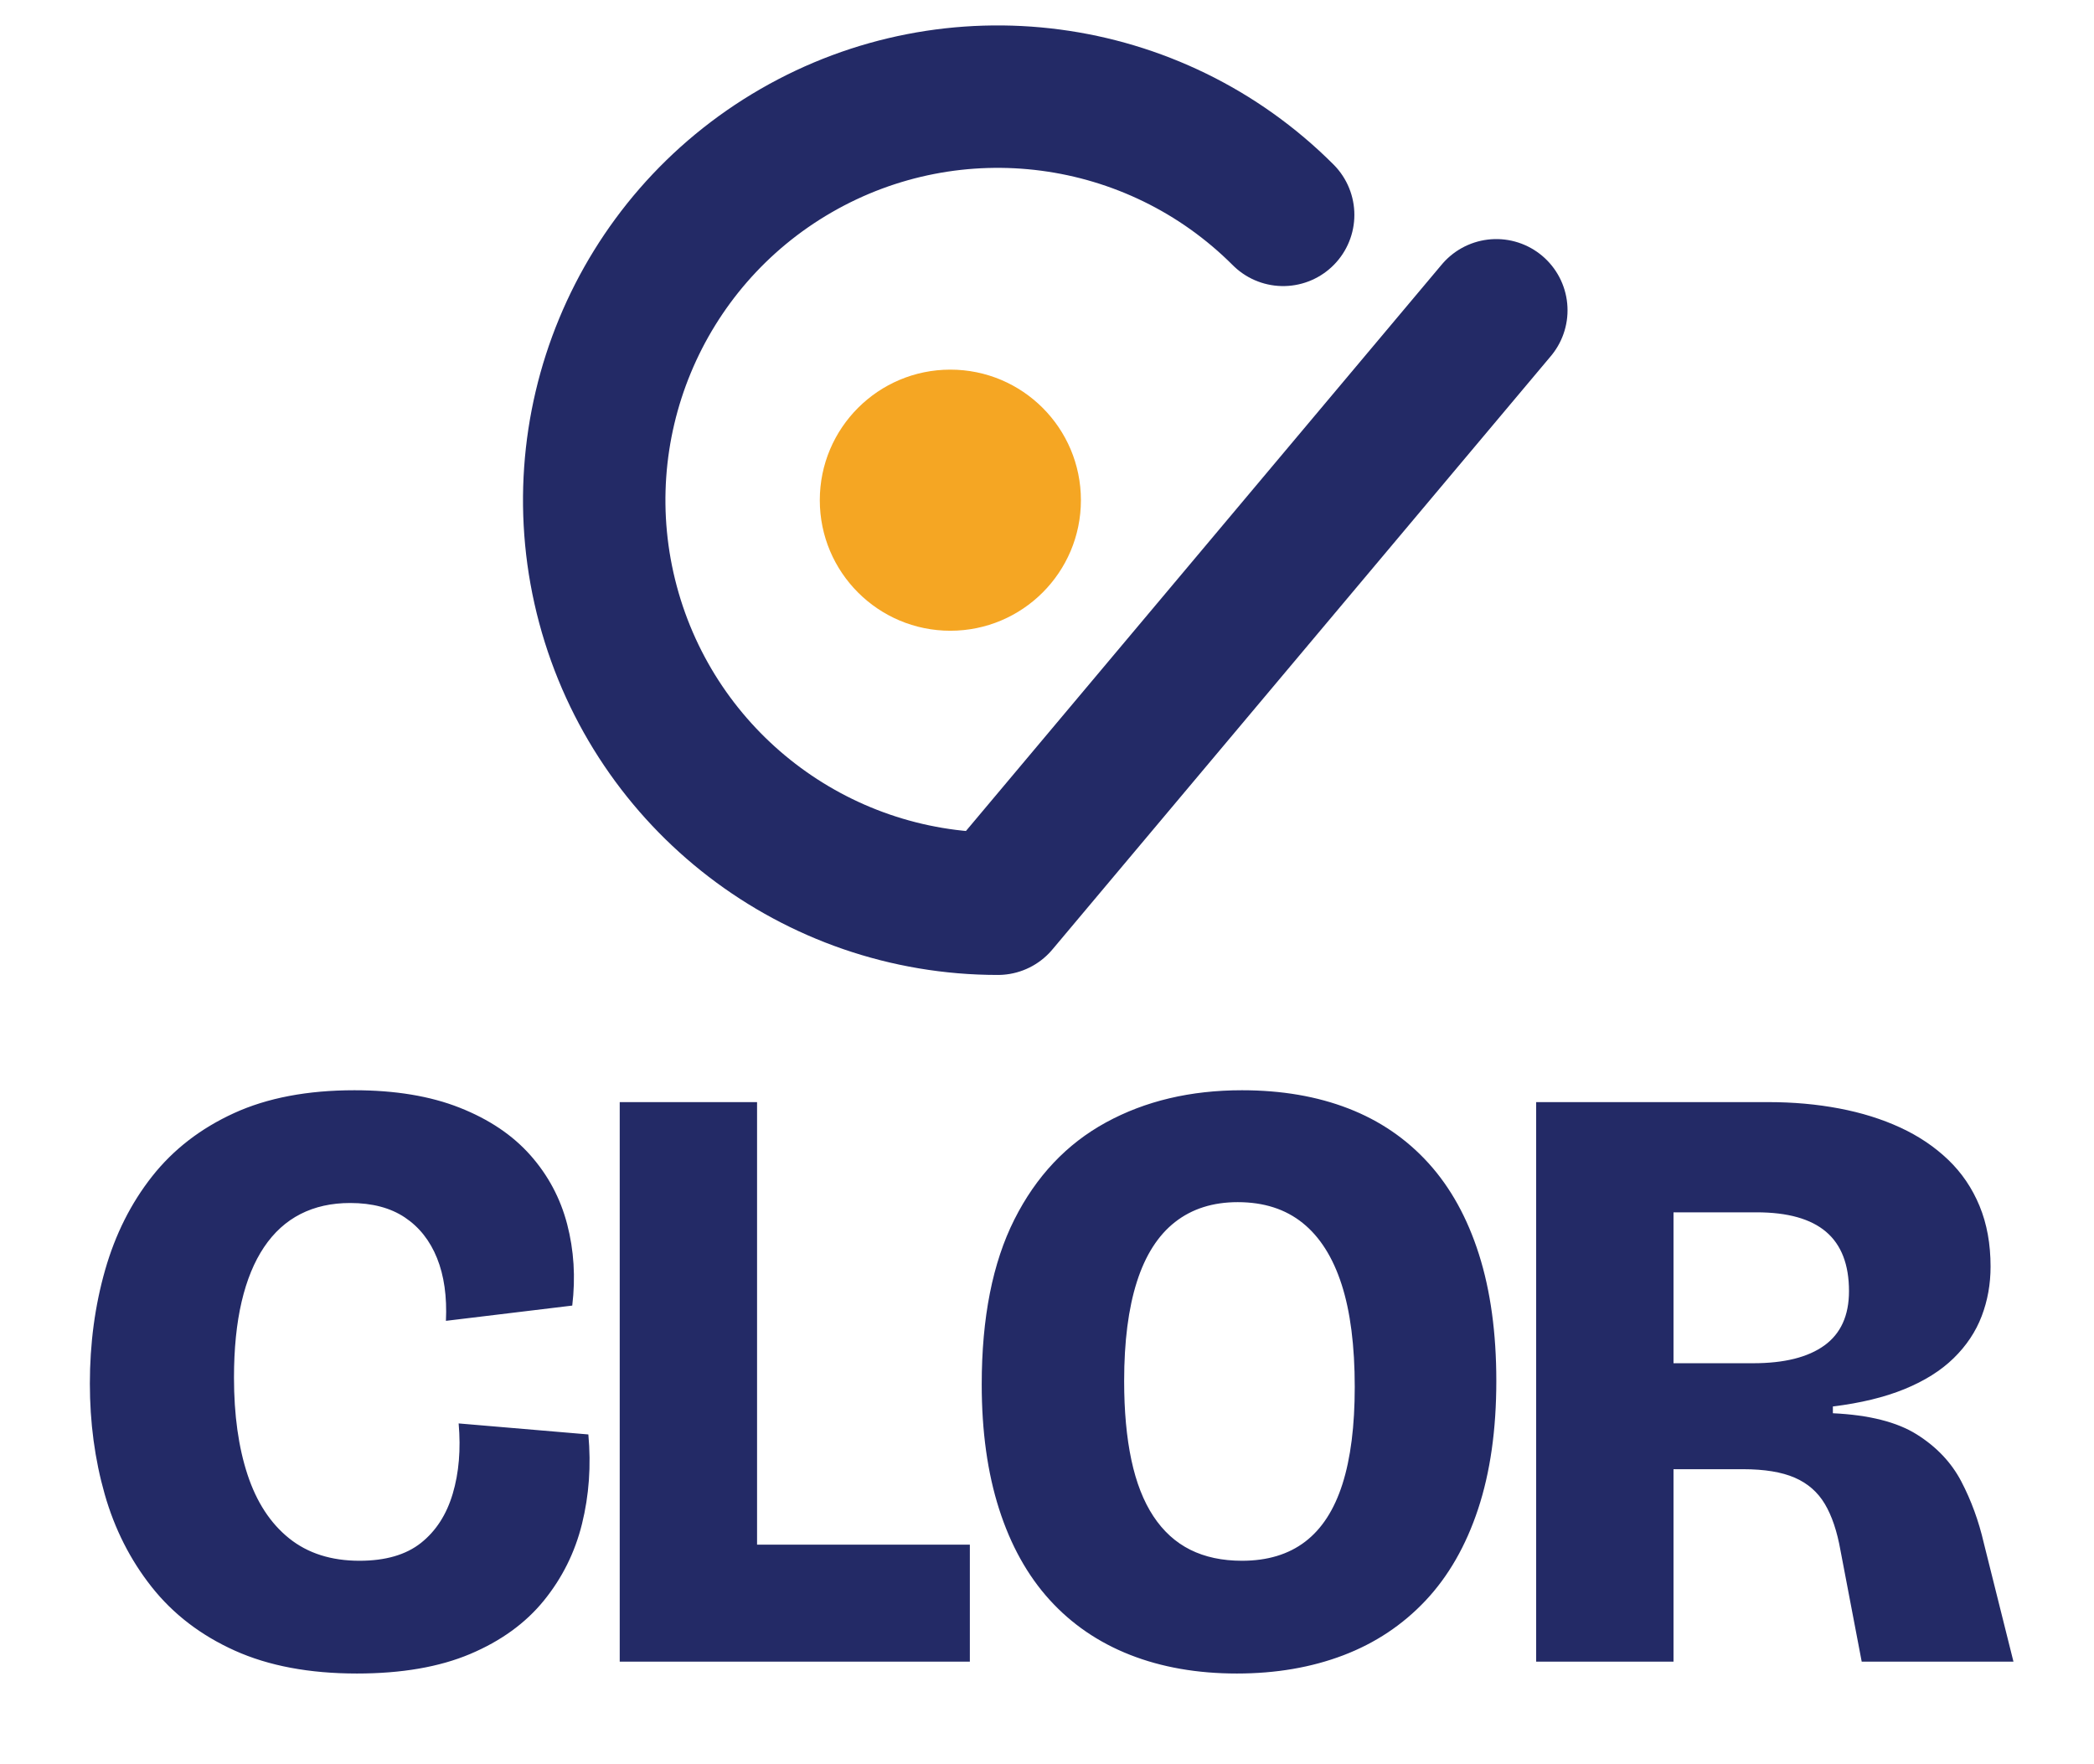
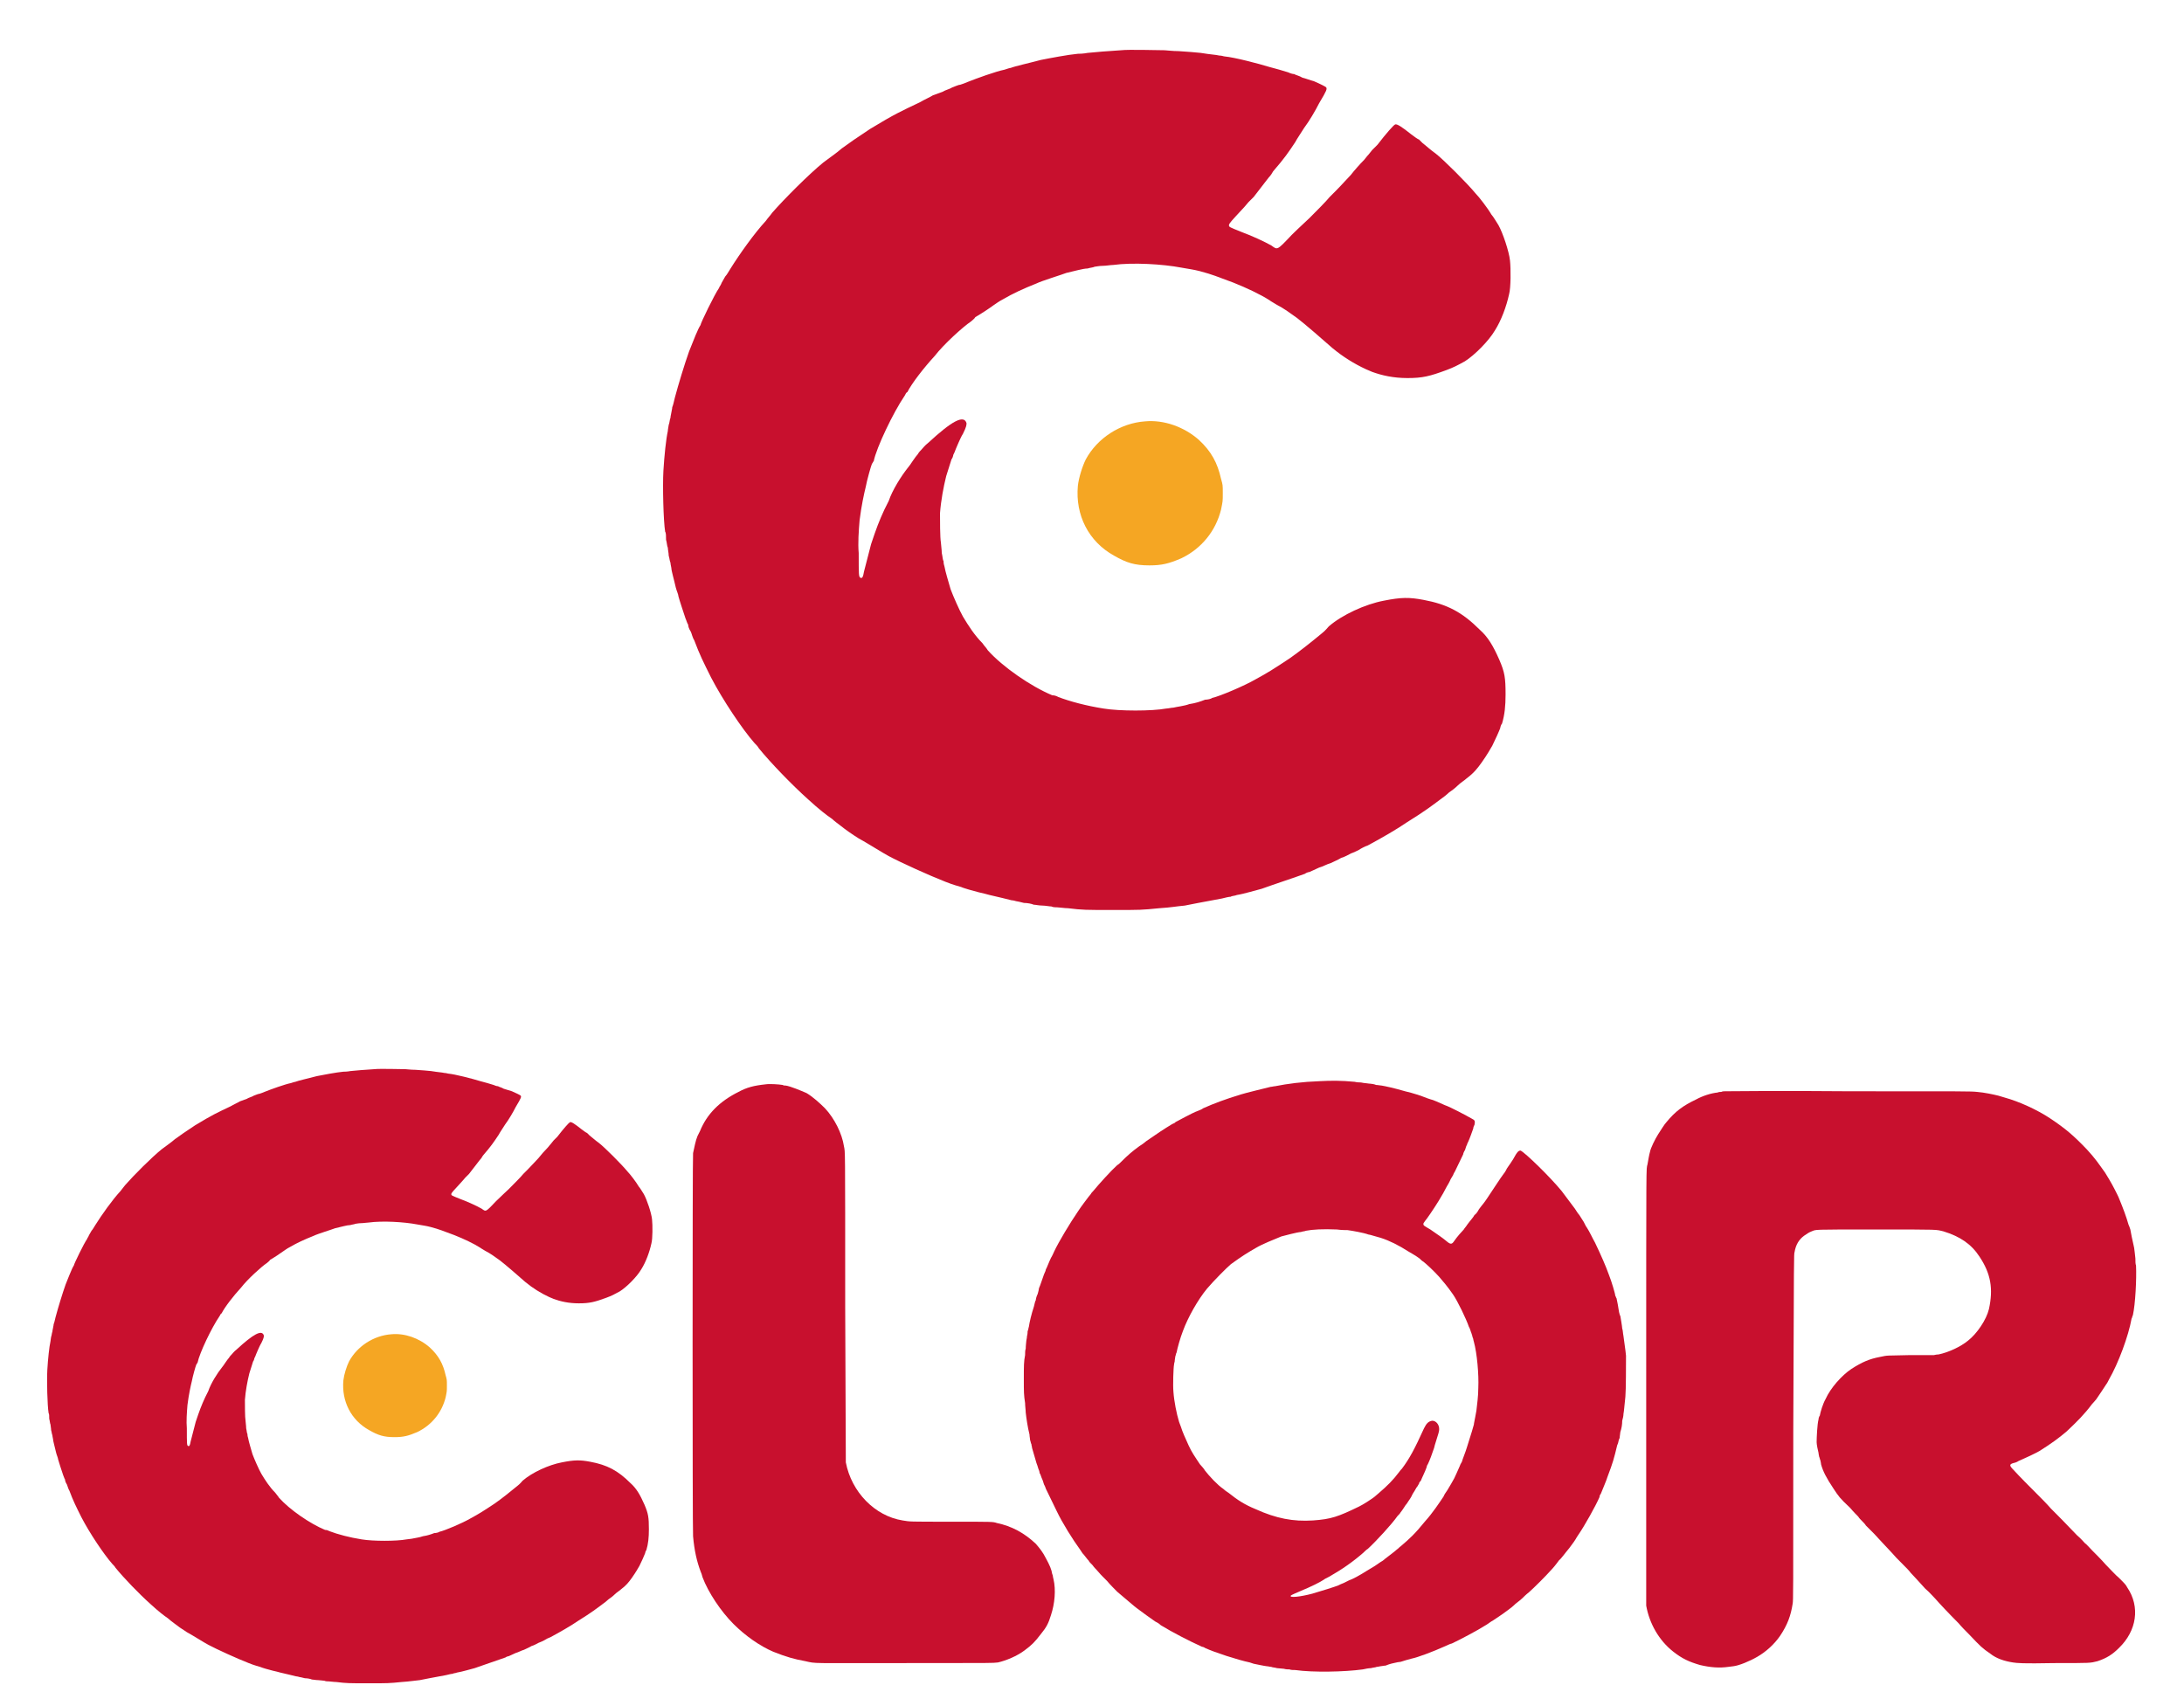
- <svg xmlns="http://www.w3.org/2000/svg" viewBox="-80 -1300 2470 2080" role="img" aria-label="CLOR">
-   <g transform="translate(397 -1410) scale(14)">
-     <path d="M74.04 25.96 A34 34 0 1 0 50 84 L92 34" fill="none" stroke="#232A66" stroke-width="12" stroke-linecap="round" stroke-linejoin="round" />
-     <circle cx="46" cy="50" r="11" fill="#F5A623" />
+ <svg xmlns="http://www.w3.org/2000/svg" viewBox="-6 -6 346 268" role="img" aria-label="CLOR">
+   <g transform="translate(97 0) scale(1.4)">
+     <path fill="#C8102E" d="M53.3 1.4c-1.5 .1-2.9 .2-3.8 .3c-.5 .1-1 .1-1.1 .1c-1.1 .1-3.2 .5-4.2 .7c-1.5 .4-2.9 .7-3.4 .9c-.1 0-.4 .1-.7 .2c-1 .2-3.2 1-4.2 1.4c-.2 .1-.5 .2-.8 .3c-.2 0-.6 .2-.9 .3c-.3 .2-.8 .3-1.1 .5c-.3 .1-.8 .3-1.1 .4c-.3 .2-1 .5-1.5 .8c-2.1 1-2.8 1.3-5.6 3c-1.8 1.2-2.1 1.4-3.2 2.2c-.7 .6-.9 .7-2.1 1.6c-1.6 1.3-4.4 4.1-5.8 5.7c-.2 .3-.5 .6-.7 .9c-1.3 1.4-3 3.8-4 5.4c-.2 .3-.4 .7-.6 .9c-.1 .2-.3 .5-.4 .7c-.1 .3-.3 .5-.3 .6c-.5 .7-2.1 4-2.1 4.2c0 0-.2 .3-.4 .8c-.2 .4-.4 1-.5 1.2c-.1 .3-.3 .7-.4 1c-.5 1.4-1.2 3.7-1.6 5.2c-.1 .4-.2 .9-.3 1.1c0 .2-.1 .5-.1 .6c0 .1-.1 .4-.1 .6c-.1 .2-.1 .6-.2 .8c0 .1-.1 .5-.1 .7c-.2 .9-.4 2.8-.5 4.5c-.1 1.7 0 5.7 .2 6.9c.1 .1 .1 .5 .1 .9c.1 .3 .1 .7 .2 .9c0 .2 .1 .6 .1 .9c.1 .3 .1 .6 .2 .8c0 .2 .1 .5 .1 .6c0 .3 .3 1.3 .5 2.2c.1 .4 .3 .8 .3 1c.1 .4 .6 1.9 .8 2.5c.1 .2 .2 .6 .3 .7c0 .2 .1 .5 .3 .8c.1 .2 .2 .7 .4 1c.6 1.6 1 2.4 1.9 4.2c1.3 2.5 3.5 5.8 4.9 7.4c.2 .2 .4 .4 .5 .6c1.3 1.6 3.7 4.1 5.6 5.8c1.2 1.1 2.1 1.8 2.7 2.2c.2 .2 .6 .5 1 .8c.5 .4 1.2 .9 2 1.4c.4 .2 2.2 1.3 2.7 1.6c.2 .1 .5 .3 .7 .4c1.3 .7 4.6 2.2 6.4 2.9c1 .4 1.5 .5 1.8 .6c.2 .1 .6 .2 .9 .3c.3 .1 .8 .2 1.1 .3c.4 .1 .9 .2 1.2 .3c.9 .2 2.1 .5 2.5 .6c.2 0 .5 .1 .5 .1c.1 0 .5 .1 .9 .2c.4 0 .9 .1 1.1 .2c.2 0 .6 .1 1 .1c.3 0 .8 .1 1 .1c.2 .1 .5 .1 .7 .1c.2 0 .8 .1 1.2 .1c1.6 .2 2 .2 5.1 .2c3.1 0 3.2 0 5.2-.2c1.5-.1 1.8-.2 2.9-.3c1-.2 1.5-.3 4.2-.8c.4-.1 .8-.2 1-.2c.1-.1 .5-.1 .7-.2c.7-.1 2.4-.6 2.8-.7c.8-.3 4.1-1.4 4.9-1.7c.1-.1 .4-.2 .5-.2c.2-.1 .7-.3 1.1-.5c.4-.1 .9-.4 1.3-.5c.4-.2 .9-.4 1.2-.6c.4-.1 .9-.4 1.1-.5c.3-.1 .7-.3 .9-.4c.3-.2 .7-.4 1-.5c1.5-.8 3.4-1.9 4.4-2.6c2.1-1.3 3-2 3.8-2.6c.3-.2 .8-.6 1-.8c.3-.2 .7-.5 1-.8c.3-.3 .8-.6 1-.8c.8-.6 1.2-1.1 1.7-1.8c.7-1 .9-1.4 1.2-1.9c.3-.6 .8-1.7 .9-2c0-.1 .1-.4 .2-.5c.3-1 .4-2 .4-3.3c0-1.9-.1-2.5-.7-3.9c-.7-1.6-1.3-2.6-2.2-3.4c-2-2-3.7-2.9-6.4-3.4c-1.6-.3-2.5-.3-4.5 .1c-2.1 .4-4.7 1.6-6.2 2.9c-.1 .1-.4 .5-.8 .8c-1.2 1-2.6 2.1-3.6 2.8c-1.8 1.2-2.6 1.7-3.9 2.4c-1.2 .7-4 1.9-4.9 2.1c-.1 .1-.5 .2-.8 .2c-.5 .2-1.1 .4-1.8 .5c-.5 .2-1.4 .3-1.8 .4c-.2 0-.6 .1-.8 .1c-1.6 .3-5.3 .3-7.1 0c-1.9-.3-3.8-.8-5.1-1.3c-.2-.1-.4-.2-.7-.2c-2.4-1-5.6-3.2-7.3-5.1c-.1-.2-.4-.5-.6-.8c-.9-.9-1.6-2-2.2-3c-.4-.7-1.1-2.3-1.4-3.1c-.2-.7-.6-2-.7-2.6c-.1-.3-.1-.5-.1-.6c-.1-.1-.1-.5-.2-.9c0-.4-.1-1-.1-1.2c-.1-.5-.1-2.6-.1-3.3c.1-1.4 .4-3 .7-4.2c.4-1.3 .5-1.6 .6-1.9c.1-.1 .2-.4 .2-.5c.1-.2 .2-.4 .3-.7c.1-.2 .2-.5 .3-.7c.1-.2 .3-.7 .5-1c.4-.8 .4-1 .4-1.2c-.3-1-1.7-.2-4.3 2.2c-.4 .3-.7 .7-.8 .8c-.1 .1-.3 .3-.4 .5c-.1 .1-.4 .5-.6 .8c-.2 .3-.4 .6-.5 .7c-.8 1-1.8 2.6-2.2 3.8c-.1 .2-.3 .6-.5 1c-.6 1.3-.9 2.1-1.5 3.9c-.3 1.2-.6 2.3-.8 3.1c-.1 .6-.2 .8-.4 .7c-.2-.1-.2-.3-.2-2.8c-.1-1.1 0-2.5 .1-3.7c.2-1.6 .5-3 .7-3.8c.1-.6 .6-2.4 .7-2.6c.1-.1 .1-.2 .2-.3c.3-1.5 2.2-5.5 3.5-7.4c.1-.2 .2-.4 .3-.4c.5-1 1.9-2.8 3.1-4.1c1-1.3 3.2-3.3 4.1-3.9c.1-.1 .4-.3 .5-.5c.7-.4 1.6-1 2-1.3c.3-.2 .7-.5 1.1-.7c1.2-.7 2.3-1.2 3.8-1.8c.6-.3 2.9-1 3.4-1.2c.9-.2 1.9-.5 2.4-.5c.3-.1 .6-.1 .8-.2c.1 0 .5-.1 .9-.1c.4 0 .9-.1 1.2-.1c2.2-.3 5.6-.1 7.7 .3c1.1 .2 1.3 .2 2.1 .4c1.5 .4 1.9 .6 3.8 1.3c1.5 .6 3 1.3 4.1 2c.1 .1 .5 .3 .8 .5c.8 .4 1.6 1 2.3 1.5c.8 .6 3.1 2.6 4 3.4c1.2 1 2.5 1.8 3.8 2.4c.2 .1 .5 .2 .7 .3c1.1 .4 2.4 .7 4 .7c1.7 0 2.5-.2 4.4-.9c.8-.3 1.2-.5 2.1-1c1.1-.7 2.7-2.3 3.4-3.5c.7-1.1 1.3-2.7 1.6-4.1c.2-.7 .2-2.9 .1-3.8c-.1-1-.8-3.1-1.3-4c-.2-.3-.6-1-.8-1.2c-.4-.7-1.4-2-1.8-2.4c-.9-1.1-3.6-3.8-4.5-4.5c-.7-.5-1.1-.9-1.5-1.2c-.1-.1-.3-.3-.4-.4c-.1 0-.5-.3-.9-.6c-1-.8-1.6-1.2-1.8-1.1c-.2 .1-1 1-2 2.3c-.2 .2-.5 .5-.6 .6c-.1 .1-.3 .4-.4 .5c-.2 .2-.4 .5-.5 .6c-.5 .5-1.2 1.3-1.5 1.7c-.4 .4-1 1.1-1.7 1.8c-.3 .3-.6 .6-.7 .7c-.3 .4-1.8 1.9-2.3 2.4c-.3 .3-1.2 1.1-2 1.9c-1.7 1.8-1.6 1.7-2.3 1.2c-.7-.4-2.2-1.1-3.3-1.5c-1.5-.6-1.5-.6-1.5-.8c0-.2 .3-.5 1.5-1.8c.3-.3 .6-.7 .7-.8c.2-.2 .4-.4 .6-.6c.3-.4 1-1.3 1.7-2.2c.2-.2 .4-.5 .5-.7c1.3-1.5 1.7-2.1 2.5-3.3c.2-.4 .7-1.1 1-1.6c.6-.8 1.3-2 1.7-2.8c.9-1.5 .9-1.6 .8-1.8c-.1-.1-.7-.4-1.4-.7c-.4-.1-.9-.3-1.3-.4c-.3-.2-.8-.3-.9-.4c-.2 0-.5-.1-.7-.2c-.3-.1-.7-.2-1-.3c-.3-.1-.8-.2-1.1-.3c-1.3-.4-4-1.1-5.1-1.2c-.1 0-.3-.1-.6-.1c-.4-.1-.9-.1-2.1-.3c-.9-.1-1.2-.1-2.5-.2c-.7 0-1.4-.1-1.6-.1c-.7 0-4.1-.1-4.9 0z" />
+     <path fill="#F5A623" d="M56 43.4c-2.8 .2-5.4 1.9-6.7 4.3c-.4 .8-.8 2.1-.9 3c-.3 3.3 1.2 6.3 4.1 7.9c1.4 .8 2.3 1.1 4 1.1c1.4 0 2.2-.2 3.6-.8c2.3-1.1 3.9-3.1 4.5-5.5c.2-1 .2-.9 .2-1.9c0-.9 0-.9-.2-1.6c-.4-1.8-1.1-3.1-2.5-4.4c-1.7-1.5-4-2.3-6.1-2.1z" />
  </g>
-   <path fill="#232A66" d="M341 674Q257 674 197.0 647.0Q137 620 99.0 572.0Q61 524 43.5 462.5Q26 401 26 332Q26 261 44.0 198.0Q62 135 99.5 87.5Q137 40 196.0 13.0Q255 -14 338 -14Q410 -14 462.0 6.5Q514 27 545.5 62.5Q577 98 589.0 144.0Q601 190 595 240L446 258Q448 215 435.5 184.0Q423 153 397.5 136.0Q372 119 333 119Q300 119 274.5 132.0Q249 145 231.5 171.0Q214 197 205.0 235.5Q196 274 196 325Q196 391 212.0 439.5Q228 488 261.0 514.5Q294 541 344 541Q390 541 416.5 520.0Q443 499 454.0 462.0Q465 425 461 379L614 392Q619 447 606.5 497.5Q594 548 561.5 588.0Q529 628 474.5 651.0Q420 674 341 674Z M651.0 660V0H813.0V660ZM679.0 660V522H1064.0V660Z M1379.0 674Q1309.0 674 1253.0 652.0Q1197.0 630 1158.0 587.0Q1119.0 544 1098.5 480.0Q1078.0 416 1078.0 333Q1078.0 215 1116.5 138.5Q1155.0 62 1224.5 24.0Q1294.0 -14 1385.0 -14Q1455.0 -14 1510.5 7.5Q1566.0 29 1605.0 72.0Q1644.0 115 1664.5 179.5Q1685.0 244 1685.0 329Q1685.0 415 1663.5 480.0Q1642.0 545 1601.5 588.0Q1561.0 631 1504.5 652.5Q1448.0 674 1379.0 674ZM1385.0 541Q1430.0 541 1459.5 518.5Q1489.0 496 1503.5 450.5Q1518.0 405 1518.0 336Q1518.0 263 1502.5 215.0Q1487.0 167 1456.5 142.5Q1426.0 118 1380.0 118Q1336.0 118 1306.0 141.5Q1276.0 165 1261.0 212.0Q1246.0 259 1246.0 329Q1246.0 382 1254.5 422.0Q1263.0 462 1280.5 488.5Q1298.0 515 1324.0 528.0Q1350.0 541 1385.0 541Z M1732.0 660V0H2006.0Q2050.0 0 2089.5 7.5Q2129.0 15 2161.5 30.0Q2194.0 45 2218.0 68.0Q2242.0 91 2255.0 122.5Q2268.0 154 2268.0 194Q2268.0 225 2257.5 252.5Q2247.0 280 2224.5 302.0Q2202.0 324 2166.5 338.5Q2131.0 353 2082.0 359V367Q2146.0 370 2181.0 392.0Q2216.0 414 2233.5 447.5Q2251.0 481 2260.0 520L2295.0 660H2116.0L2091.0 529Q2085.0 495 2072.5 474.0Q2060.0 453 2037.0 443.0Q2014.0 433 1976.0 433H1894.0V660ZM1894.0 308H1988.0Q2043.0 308 2072.0 287.0Q2101.0 266 2101.0 223Q2101.0 176 2074.0 153.0Q2047.0 130 1992.0 130H1894.0Z" />
+   <g transform="translate(0 162)">
+     <g fill="#C8102E">
+       <path d="M53.3 1.4c-1.5 .1-2.9 .2-3.8 .3c-.5 .1-1 .1-1.1 .1c-1.1 .1-3.2 .5-4.2 .7c-1.5 .4-2.9 .7-3.4 .9c-.1 0-.4 .1-.7 .2c-1 .2-3.2 1-4.2 1.4c-.2 .1-.5 .2-.8 .3c-.2 0-.6 .2-.9 .3c-.3 .2-.8 .3-1.1 .5c-.3 .1-.8 .3-1.1 .4c-.3 .2-1 .5-1.5 .8c-2.1 1-2.8 1.3-5.6 3c-1.8 1.2-2.1 1.4-3.2 2.2c-.7 .6-.9 .7-2.1 1.6c-1.6 1.3-4.4 4.1-5.8 5.7c-.2 .3-.5 .6-.7 .9c-1.3 1.4-3 3.8-4 5.4c-.2 .3-.4 .7-.6 .9c-.1 .2-.3 .5-.4 .7c-.1 .3-.3 .5-.3 .6c-.5 .7-2.1 4-2.1 4.2c0 0-.2 .3-.4 .8c-.2 .4-.4 1-.5 1.2c-.1 .3-.3 .7-.4 1c-.5 1.4-1.2 3.7-1.6 5.2c-.1 .4-.2 .9-.3 1.1c0 .2-.1 .5-.1 .6c0 .1-.1 .4-.1 .6c-.1 .2-.1 .6-.2 .8c0 .1-.1 .5-.1 .7c-.2 .9-.4 2.8-.5 4.5c-.1 1.7 0 5.7 .2 6.9c.1 .1 .1 .5 .1 .9c.1 .3 .1 .7 .2 .9c0 .2 .1 .6 .1 .9c.1 .3 .1 .6 .2 .8c0 .2 .1 .5 .1 .6c0 .3 .3 1.3 .5 2.2c.1 .4 .3 .8 .3 1c.1 .4 .6 1.9 .8 2.5c.1 .2 .2 .6 .3 .7c0 .2 .1 .5 .3 .8c.1 .2 .2 .7 .4 1c.6 1.6 1 2.4 1.9 4.2c1.3 2.5 3.5 5.8 4.9 7.4c.2 .2 .4 .4 .5 .6c1.3 1.6 3.7 4.1 5.6 5.8c1.2 1.1 2.1 1.8 2.7 2.2c.2 .2 .6 .5 1 .8c.5 .4 1.2 .9 2 1.4c.4 .2 2.2 1.3 2.7 1.6c.2 .1 .5 .3 .7 .4c1.3 .7 4.6 2.2 6.4 2.9c1 .4 1.5 .5 1.8 .6c.2 .1 .6 .2 .9 .3c.3 .1 .8 .2 1.1 .3c.4 .1 .9 .2 1.2 .3c.9 .2 2.1 .5 2.5 .6c.2 0 .5 .1 .5 .1c.1 0 .5 .1 .9 .2c.4 0 .9 .1 1.1 .2c.2 0 .6 .1 1 .1c.3 0 .8 .1 1 .1c.2 .1 .5 .1 .7 .1c.2 0 .8 .1 1.2 .1c1.6 .2 2 .2 5.1 .2c3.1 0 3.2 0 5.2-.2c1.5-.1 1.8-.2 2.9-.3c1-.2 1.5-.3 4.2-.8c.4-.1 .8-.2 1-.2c.1-.1 .5-.1 .7-.2c.7-.1 2.4-.6 2.8-.7c.8-.3 4.1-1.4 4.9-1.7c.1-.1 .4-.2 .5-.2c.2-.1 .7-.3 1.1-.5c.4-.1 .9-.4 1.3-.5c.4-.2 .9-.4 1.2-.6c.4-.1 .9-.4 1.1-.5c.3-.1 .7-.3 .9-.4c.3-.2 .7-.4 1-.5c1.5-.8 3.4-1.9 4.4-2.6c2.1-1.3 3-2 3.8-2.6c.3-.2 .8-.6 1-.8c.3-.2 .7-.5 1-.8c.3-.3 .8-.6 1-.8c.8-.6 1.2-1.1 1.7-1.8c.7-1 .9-1.4 1.2-1.9c.3-.6 .8-1.7 .9-2c0-.1 .1-.4 .2-.5c.3-1 .4-2 .4-3.3c0-1.9-.1-2.5-.7-3.9c-.7-1.6-1.3-2.6-2.2-3.4c-2-2-3.7-2.9-6.4-3.4c-1.6-.3-2.5-.3-4.5 .1c-2.1 .4-4.7 1.6-6.2 2.9c-.1 .1-.4 .5-.8 .8c-1.2 1-2.6 2.1-3.6 2.8c-1.8 1.2-2.6 1.7-3.9 2.4c-1.2 .7-4 1.9-4.9 2.1c-.1 .1-.5 .2-.8 .2c-.5 .2-1.1 .4-1.8 .5c-.5 .2-1.4 .3-1.8 .4c-.2 0-.6 .1-.8 .1c-1.6 .3-5.3 .3-7.1 0c-1.9-.3-3.8-.8-5.1-1.3c-.2-.1-.4-.2-.7-.2c-2.4-1-5.6-3.2-7.3-5.1c-.1-.2-.4-.5-.6-.8c-.9-.9-1.6-2-2.2-3c-.4-.7-1.1-2.3-1.4-3.1c-.2-.7-.6-2-.7-2.6c-.1-.3-.1-.5-.1-.6c-.1-.1-.1-.5-.2-.9c0-.4-.1-1-.1-1.2c-.1-.5-.1-2.6-.1-3.3c.1-1.4 .4-3 .7-4.2c.4-1.3 .5-1.6 .6-1.9c.1-.1 .2-.4 .2-.5c.1-.2 .2-.4 .3-.7c.1-.2 .2-.5 .3-.7c.1-.2 .3-.7 .5-1c.4-.8 .4-1 .4-1.2c-.3-1-1.7-.2-4.3 2.2c-.4 .3-.7 .7-.8 .8c-.1 .1-.3 .3-.4 .5c-.1 .1-.4 .5-.6 .8c-.2 .3-.4 .6-.5 .7c-.8 1-1.8 2.6-2.2 3.8c-.1 .2-.3 .6-.5 1c-.6 1.3-.9 2.1-1.5 3.9c-.3 1.2-.6 2.3-.8 3.1c-.1 .6-.2 .8-.4 .7c-.2-.1-.2-.3-.2-2.8c-.1-1.1 0-2.5 .1-3.7c.2-1.6 .5-3 .7-3.8c.1-.6 .6-2.4 .7-2.6c.1-.1 .1-.2 .2-.3c.3-1.5 2.2-5.5 3.5-7.4c.1-.2 .2-.4 .3-.4c.5-1 1.9-2.8 3.1-4.1c1-1.3 3.2-3.3 4.1-3.9c.1-.1 .4-.3 .5-.5c.7-.4 1.6-1 2-1.3c.3-.2 .7-.5 1.1-.7c1.2-.7 2.3-1.2 3.8-1.8c.6-.3 2.9-1 3.4-1.2c.9-.2 1.9-.5 2.4-.5c.3-.1 .6-.1 .8-.2c.1 0 .5-.1 .9-.1c.4 0 .9-.1 1.2-.1c2.2-.3 5.6-.1 7.7 .3c1.1 .2 1.3 .2 2.1 .4c1.5 .4 1.9 .6 3.8 1.3c1.5 .6 3 1.3 4.1 2c.1 .1 .5 .3 .8 .5c.8 .4 1.6 1 2.3 1.5c.8 .6 3.1 2.6 4 3.4c1.2 1 2.5 1.8 3.8 2.4c.2 .1 .5 .2 .7 .3c1.1 .4 2.4 .7 4 .7c1.7 0 2.5-.2 4.4-.9c.8-.3 1.2-.5 2.1-1c1.1-.7 2.7-2.3 3.4-3.5c.7-1.1 1.3-2.7 1.6-4.1c.2-.7 .2-2.9 .1-3.8c-.1-1-.8-3.1-1.3-4c-.2-.3-.6-1-.8-1.2c-.4-.7-1.4-2-1.8-2.4c-.9-1.1-3.6-3.8-4.5-4.5c-.7-.5-1.1-.9-1.5-1.2c-.1-.1-.3-.3-.4-.4c-.1 0-.5-.3-.9-.6c-1-.8-1.6-1.2-1.8-1.1c-.2 .1-1 1-2 2.3c-.2 .2-.5 .5-.6 .6c-.1 .1-.3 .4-.4 .5c-.2 .2-.4 .5-.5 .6c-.5 .5-1.2 1.3-1.5 1.7c-.4 .4-1 1.1-1.7 1.8c-.3 .3-.6 .6-.7 .7c-.3 .4-1.8 1.9-2.3 2.4c-.3 .3-1.2 1.1-2 1.9c-1.7 1.8-1.6 1.7-2.3 1.2c-.7-.4-2.2-1.1-3.3-1.5c-1.5-.6-1.5-.6-1.5-.8c0-.2 .3-.5 1.5-1.8c.3-.3 .6-.7 .7-.8c.2-.2 .4-.4 .6-.6c.3-.4 1-1.3 1.7-2.2c.2-.2 .4-.5 .5-.7c1.3-1.5 1.7-2.1 2.5-3.3c.2-.4 .7-1.1 1-1.6c.6-.8 1.3-2 1.7-2.8c.9-1.5 .9-1.6 .8-1.8c-.1-.1-.7-.4-1.4-.7c-.4-.1-.9-.3-1.3-.4c-.3-.2-.8-.3-.9-.4c-.2 0-.5-.1-.7-.2c-.3-.1-.7-.2-1-.3c-.3-.1-.8-.2-1.1-.3c-1.3-.4-4-1.1-5.1-1.2c-.1 0-.3-.1-.6-.1c-.4-.1-.9-.1-2.1-.3c-.9-.1-1.2-.1-2.5-.2c-.7 0-1.4-.1-1.6-.1c-.7 0-4.1-.1-4.9 0z" />
+       <path d="M115.3 3.8c-1.9 .2-3 .5-4.3 1.2c-3 1.5-5 3.5-6.1 6.2c-.1 .2-.3 .6-.4 .8c-.3 .7-.5 1.8-.7 2.7c-.1 .7-.1 59.7 0 60.7c.2 2.3 .6 4 1.2 5.6c.1 .2 .2 .5 .3 .9c.9 2.4 2.9 5.4 4.9 7.4c1.9 1.9 4.2 3.5 6.3 4.4c2 .8 3.4 1.2 5.1 1.5c1.8 .4 .4 .3 15.7 .3c14.8 0 13.7 0 14.8-.1c1.3-.3 3-1 4.2-1.9c1.2-.9 1.6-1.3 2.6-2.6c.9-1.1 1.2-1.7 1.6-3c.6-1.8 .8-4 .4-5.7c-.1-.3-.1-.7-.2-.8c-.1-.7-.4-1.4-1-2.5c-.5-1-1-1.6-1.6-2.3c-1.8-1.7-3.8-2.8-6.2-3.3c-.6-.2-.6-.2-7.1-.2c-7.1 0-6.5 0-7.8-.2c-4.4-.7-8.1-4.5-9-9.2c0-.5 0-.5-.1-24.7c0-26.3 0-24.3-.2-25.4c-.3-2-1.5-4.4-3-6c-.8-.8-1.9-1.8-2.9-2.4c-.9-.4-2.6-1.1-3.3-1.2c-.1 0-.4 0-.5-.1c-.6-.1-2.1-.2-2.7-.1z" />
+       <path d="M203.1 3.3c-2.8 .1-5.1 .4-7.1 .8c-.2 0-.5 .1-.7 .1c-.8 .2-4.1 1-4.7 1.2c-2.6 .8-4.2 1.4-6 2.2c-.1 .1-.5 .3-.8 .4c-.6 .2-1.3 .6-2.1 1c-1.1 .6-1.5 .8-1.5 .8c0 .1-.3 .2-.5 .3c-.8 .5-1 .6-1.9 1.2c-.9 .6-1.6 1.1-2.2 1.5c-.1 .1-.6 .5-1.1 .8c-1.1 .8-1.8 1.4-2.9 2.5c-.2 .2-.4 .4-.6 .5c-.9 .8-2.9 3-3.8 4.1c-.1 .1-.3 .3-.4 .5c-.2 .2-1.7 2.2-2 2.7c-1.3 1.9-3.1 4.9-3.8 6.4c-.1 .2-.3 .7-.5 1c-.3 .6-.7 1.7-.8 1.8c0 .1-.1 .4-.3 .8c-.3 .8-.6 1.8-.8 2.2c0 .1-.1 .6-.2 .9c-.2 .4-.3 .8-.3 1c-.1 .1-.2 .6-.3 1c-.4 1.2-.7 2.5-.8 3.2c-.1 .3-.1 .6-.2 .7c0 .1 0 .5-.1 .8c0 .3-.1 .6-.1 .7c0 .1-.1 .8-.1 1.3c-.1 .2-.1 .7-.1 1c-.2 1-.2 1.7-.2 3.8c0 2.1 0 2.5 .2 3.8c0 .5 .1 1.1 .1 1.5c.1 .9 .3 2.3 .6 3.5c0 .3 .1 .7 .1 .9c.1 .2 .1 .5 .2 .6c0 .2 .1 .4 .1 .6c.1 .3 .5 1.7 .7 2.4c.1 .2 .2 .6 .3 .9c.1 .2 .2 .5 .2 .7c.1 .1 .2 .4 .3 .7c.1 .2 .3 .7 .4 1.1c.2 .3 .3 .8 .4 .9c.3 .6 1.2 2.5 1.6 3.3c.9 1.9 2.6 4.6 3.7 6.1c.1 .2 .3 .4 .4 .6c.3 .3 .7 .9 1 1.2c0 .1 .3 .4 .6 .7c.2 .3 .5 .6 .6 .7c.6 .7 .8 .9 1 1.1c.2 .2 .5 .5 .7 .7c.4 .5 1.1 1.2 1.6 1.7c1.2 1 2.8 2.4 3.1 2.6c.8 .6 2.3 1.7 2.9 2.1c.2 .1 .6 .3 .9 .6c1.8 1.1 4.5 2.5 6.5 3.4c.1 0 .4 .1 .5 .2c1.5 .7 5.2 1.9 7.1 2.3c.3 .1 .6 .2 .6 .2c0 0 1.9 .4 2.1 .4c.2 0 .5 .1 .7 .1c.2 .1 .6 .1 .9 .2c.3 0 .8 .1 1.1 .1c.3 .1 .7 .1 .9 .1c.2 .1 .6 .1 .9 .1c2.8 .4 7.8 .3 10.7-.1c.4-.1 1-.2 1.3-.2c.3-.1 .7-.1 .9-.2c.2 0 .5-.1 .6-.1c.2 0 .5-.1 .8-.1c.2-.1 .8-.3 1.3-.4c.4-.1 .9-.2 1.1-.2c.6-.2 1.3-.4 1.7-.5c1-.2 3.4-1.1 5.4-2c.4-.2 .9-.4 1-.4c1.1-.5 4.3-2.2 5.2-2.8c.4-.2 1-.7 1.4-.9c1.2-.8 1.8-1.2 2.3-1.6c.3-.2 .8-.6 1.2-1c.4-.3 .9-.7 1.1-.9c.2-.2 .6-.6 1-.9c.8-.7 2.8-2.7 3.4-3.4c.4-.4 .9-1 1.4-1.7c.3-.2 1-1.2 1.6-1.9c.2-.3 .7-.9 1-1.4c.1-.2 .3-.5 .5-.8c.9-1.3 2.7-4.5 3.3-5.9c0-.2 .1-.4 .2-.5c.1-.3 .9-2.1 1.1-2.8c.8-2.1 1-2.8 1.5-4.9c.1-.2 .2-.5 .2-.6c0-.1 .1-.4 .2-.6c0-.3 .1-.7 .1-.9c.2-.6 .3-1.2 .3-1.8c.1-.3 .2-.8 .2-1.1c.1-.5 .1-.9 .3-2.7c.1-1 .1-5.4 .1-6.5c-.1-1.1-.3-2.2-.4-3.1c-.1-.5-.1-1-.2-1.2c0-.3-.3-2-.3-2c-.1-.1-.1-.3-.2-.6c-.1-.7-.3-1.8-.4-2.2c-.1-.1-.1-.3-.2-.4c0-.3-.6-2.3-1-3.3c-.5-1.4-1.2-3-2.2-5.1c-.4-.7-.9-1.8-1.3-2.4c-.1-.1-.3-.5-.5-.9c-.2-.3-.5-.8-.7-1.1c-.2-.2-.5-.7-.7-1c-.5-.7-1.6-2.1-2.1-2.8c-1.8-2.2-5.8-6.1-6.5-6.4c-.3 0-.5 .1-1.2 1.4c-.7 1.1-1 1.4-1.1 1.7c-.1 .2-.3 .5-.4 .6c-.1 .1-.7 1-1.3 1.9c-1.2 1.8-1.5 2.3-1.9 2.8c-.1 .1-.4 .5-.7 .9c-.2 .4-.5 .8-.7 .9c-.2 .4-.7 .9-1.2 1.6c-.1 .2-.4 .5-.5 .7c-.3 .3-1.1 1.2-1.5 1.8c-.4 .6-.6 .6-1.3 0c-.6-.5-1.2-.9-2.5-1.8c-1-.6-1.1-.6-1.1-.9c0-.1 .1-.2 .3-.5c.2-.2 1.3-1.8 2.1-3.1c.6-1 .9-1.5 1.3-2.3c.2-.3 .4-.7 .5-.9c.1-.3 .4-.7 .5-.9c.1-.3 .3-.6 .3-.6c.1-.2 .9-1.9 1.3-2.7c0-.1 .1-.4 .3-.7c.1-.3 .2-.7 .3-.8c0-.1 .1-.3 .2-.5c.2-.4 .7-1.8 .8-2.1c0-.2 .1-.4 .2-.6c.1-.6 .1-.7-.5-1c-.7-.4-3.3-1.8-4.2-2.1c-.9-.4-2-.9-2.2-.9c0 0-.3-.1-.6-.2c-1-.4-2.2-.8-3.5-1.1c-1.7-.5-3.1-.8-3.7-.9c-.2 0-.6-.1-.9-.1c-.2-.1-.7-.2-.9-.2c-.3 0-.7-.1-.9-.1c-.2 0-.5-.1-.7-.1c-.1 0-.5 0-.9-.1c-2.1-.2-3.7-.2-5.5-.1zM205.8 26.8c.7 .1 1.5 .1 1.7 .1c.7 .1 2.5 .4 3.3 .7c.1 0 .5 .1 .8 .2c1.6 .4 2.8 .9 4.4 1.8c1.6 1 2.1 1.2 2.9 1.8c.2 .2 .4 .4 .6 .5c.5 .4 1.6 1.4 2.5 2.4c.6 .7 1.3 1.5 2.2 2.8c.7 1 2.1 3.9 2.5 5.1c.2 .3 .3 .8 .4 1c.1 .3 .2 .6 .2 .7c.1 .1 .1 .4 .2 .7c.5 1.8 .8 5.2 .7 7.3c0 1.3-.2 2.7-.3 3.6c-.1 .7-.3 1.5-.3 1.6c0 .1-.1 .4-.1 .6c-.2 .7-.3 1.1-1.1 3.6c-.2 .7-.7 1.9-.8 2.3c-.1 .2-.3 .5-.3 .6c-.5 1.1-.6 1.4-.9 2c-.4 .7-.6 1.1-1.1 1.9c-.2 .3-.5 .7-.6 1c-.6 .9-1.8 2.7-2.9 3.9c-1.7 2.1-2.5 2.8-3.9 4c-.2 .1-.4 .4-.6 .5c-.3 .3-1.4 1.1-1.9 1.5c-.2 .2-.5 .4-.7 .5c-.7 .5-1 .7-2.2 1.4c-1.1 .7-2.2 1.3-2.8 1.5c-.2 .1-.6 .3-.8 .4c-.3 .1-.7 .3-.9 .4c-.5 .2-2.7 .9-4.1 1.3c-1.9 .5-3.7 .7-3.4 .3c.1-.1 .8-.4 1.5-.7c1.7-.7 3.1-1.4 3.7-1.8c.1-.1 .5-.3 .9-.5c2.1-1.2 3.8-2.4 5.4-3.8c.2-.2 .5-.5 .7-.6c1.3-1.2 3.8-3.9 4.7-5.2c.2-.2 .4-.4 .5-.6c.1-.1 .3-.4 .5-.7c.1-.2 .4-.6 .5-.7c.3-.5 .6-.8 .9-1.5c.2-.3 .5-.8 .6-1c.2-.2 .3-.5 .4-.6c0-.2 .2-.4 .3-.5c.1-.3 .7-1.5 .9-2.1c0-.1 .1-.4 .2-.5c.3-.6 .7-1.7 1-2.6c.1-.5 .4-1.3 .5-1.7c.3-.9 .3-1.1 .3-1.3c0-.7-.5-1.3-1.1-1.3c-.6 .1-.9 .4-1.3 1.2c-1.5 3.3-2.3 4.8-3.5 6.4c-.1 .1-.3 .3-.5 .6c-.9 1.2-1.8 2.1-3.2 3.3c-.2 .2-.5 .4-.7 .6c-.7 .5-1.6 1.1-2.4 1.5c-3.3 1.6-4.4 2-7.3 2.2c-3.1 .2-5.8-.3-9.1-1.8c-1.7-.7-2.8-1.4-4.3-2.6c-.2-.1-.6-.4-.8-.6c-.9-.6-2.2-2-2.9-2.9c-.1-.2-.5-.7-.8-1c-.8-1.2-1.3-1.9-1.8-3c-.5-1.1-1-2.2-1.2-2.9c-.1-.2-.2-.6-.3-.8c-.4-1.3-.8-3.3-.9-4.8c-.1-1 0-3.9 .1-4.3c0 0 0-.2 .1-.5c0-.3 .1-.6 .1-.8c.1-.2 .1-.5 .2-.6c.1-.6 .6-2.4 1-3.4c.8-2.2 2.4-5 3.8-6.7c1.1-1.3 3.1-3.3 3.8-3.9c1.8-1.3 2.6-1.8 4-2.6c1-.6 2.8-1.3 4-1.8c.4-.1 2.6-.7 3.1-.7c.2-.1 .6-.1 .8-.2c1-.2 2.7-.3 4.9-.2z" />
+       <path d="M267.3 4.9c-.2 0-.4 0-.6 .1c-.1 0-.4 0-.6 .1c-1 .1-2.3 .5-3.4 1.1c-2.1 1-3.3 1.9-4.7 3.6c-.3 .3-.9 1.3-1.3 1.9c-.5 .8-1.2 2.2-1.3 2.8c-.1 .3-.3 1.4-.4 2c-.2 .9-.2-1.9-.2 35.4c0 31.2 0 34.1 0 34.5c.5 2.8 2 5.5 4.3 7.3c1.4 1.1 2.5 1.6 4.2 2.1c1.7 .4 3.1 .5 4.5 .3c.2 0 .6-.1 .8-.1c.9-.1 2.6-.8 3.8-1.5c1.4-.8 2.7-2 3.6-3.3c1.2-1.8 1.7-3.2 2-5.1c.1-.7 .1-.7 .1-27.4c.1-28.6 .1-27.9 .2-28.3c.2-1.2 .7-2 1.5-2.6c.6-.4 .7-.5 1.2-.7c.8-.3-.2-.3 10.2-.3c10.4 0 9.4 0 10.7 .3c2.6 .8 4.4 2 5.7 4c1.8 2.7 2.2 5.1 1.5 8.3c-.4 1.7-1.9 3.9-3.3 5c-1.2 1-3.2 1.9-4.7 2.2c-.4 0-.6 .1-.7 .1c0 0-1.7 0-3.7 0c-4 .1-3.5 0-4.9 .3c-1.6 .3-2.8 .8-4.5 1.9c-1.5 1-3.3 3-4.1 4.8c-.4 .7-.8 2-.9 2.6c-.1 .1-.2 .4-.2 .6c-.2 .7-.3 2.9-.3 3.6c0 .4 .2 1.3 .3 1.7c0 .2 .1 .5 .1 .6c.1 .2 .1 .4 .2 .6c0 .1 .1 .4 .1 .6c.3 1.1 .8 2.1 2 3.9c.8 1.2 .9 1.4 2.6 3c.5 .6 1.1 1.2 1.3 1.4c.1 .2 .4 .5 .6 .7c.2 .2 .5 .5 .6 .7c.2 .2 .8 .8 1.3 1.3c.9 1 1.4 1.5 2.7 2.9c.6 .7 1 1.1 1.9 2c.5 .5 1 1 1.2 1.3c.6 .6 1.1 1.2 2.3 2.5c.6 .5 1.3 1.3 1.6 1.6c.6 .7 2.2 2.4 3.7 3.9c.4 .5 1.2 1.3 1.7 1.8c1.8 1.9 2 2.1 3.3 3c1 .8 2.3 1.2 3.6 1.4c.7 .1 1.4 .2 6.5 .1c5.9 0 5.7 0 6.9-.3c1.5-.5 2.4-1.1 3.4-2.1c2.8-2.7 3.4-6.5 1.3-9.6c-.2-.4-.4-.6-1.3-1.5c-.5-.4-1.4-1.4-2.1-2.1c-.6-.7-1.6-1.7-2.1-2.2c-.5-.5-1-1.1-1.2-1.2c-.2-.2-.7-.8-1.2-1.2c-1.9-2-3.2-3.3-4.2-4.3c-.6-.7-1.5-1.6-2.1-2.2c-1-1-2.9-2.9-3.8-3.9c-.7-.7-.7-.9 0-1.1c.1 0 .4-.1 .6-.2c.1-.1 .4-.2 .6-.3c.5-.2 2.4-1.1 2.9-1.4c1.9-1.2 3-2 4.3-3.1c1.7-1.6 2.8-2.7 4-4.3c.3-.3 .6-.7 .7-.8c.2-.3 1.3-1.9 1.6-2.4c.1-.1 .3-.5 .4-.7c1.5-2.6 3.1-6.9 3.6-9.7c.1-.1 .1-.4 .2-.5c.4-1.8 .6-5.8 .5-7.9c-.1-.2-.1-.7-.1-1.1c-.1-.8-.1-1.1-.2-1.7c-.3-1.3-.5-2.3-.6-2.9c-.1-.3-.2-.6-.3-.8c-.3-1.1-.9-2.7-1.4-3.9c-.1-.3-.3-.7-.4-.9c-.5-1-.9-1.8-1.9-3.4c-1-1.4-1.6-2.3-2.9-3.7c-2.1-2.2-3.4-3.3-5.8-4.9c-2.1-1.4-5-2.7-7.2-3.3c-.3-.1-.7-.2-1-.3c-.8-.2-2.2-.5-3.4-.6c-1.1-.1-1.1-.1-20.3-.1c-10.6-.1-19.4 0-19.6 0z" />
+     </g>
+     <path fill="#F5A623" d="M56 43.4c-2.8 .2-5.4 1.9-6.7 4.3c-.4 .8-.8 2.1-.9 3c-.3 3.3 1.2 6.3 4.1 7.9c1.4 .8 2.3 1.1 4 1.1c1.4 0 2.2-.2 3.6-.8c2.3-1.1 3.9-3.1 4.5-5.5c.2-1 .2-.9 .2-1.9c0-.9 0-.9-.2-1.6c-.4-1.8-1.1-3.1-2.5-4.4c-1.7-1.5-4-2.3-6.1-2.1z" />
+   </g>
</svg>
